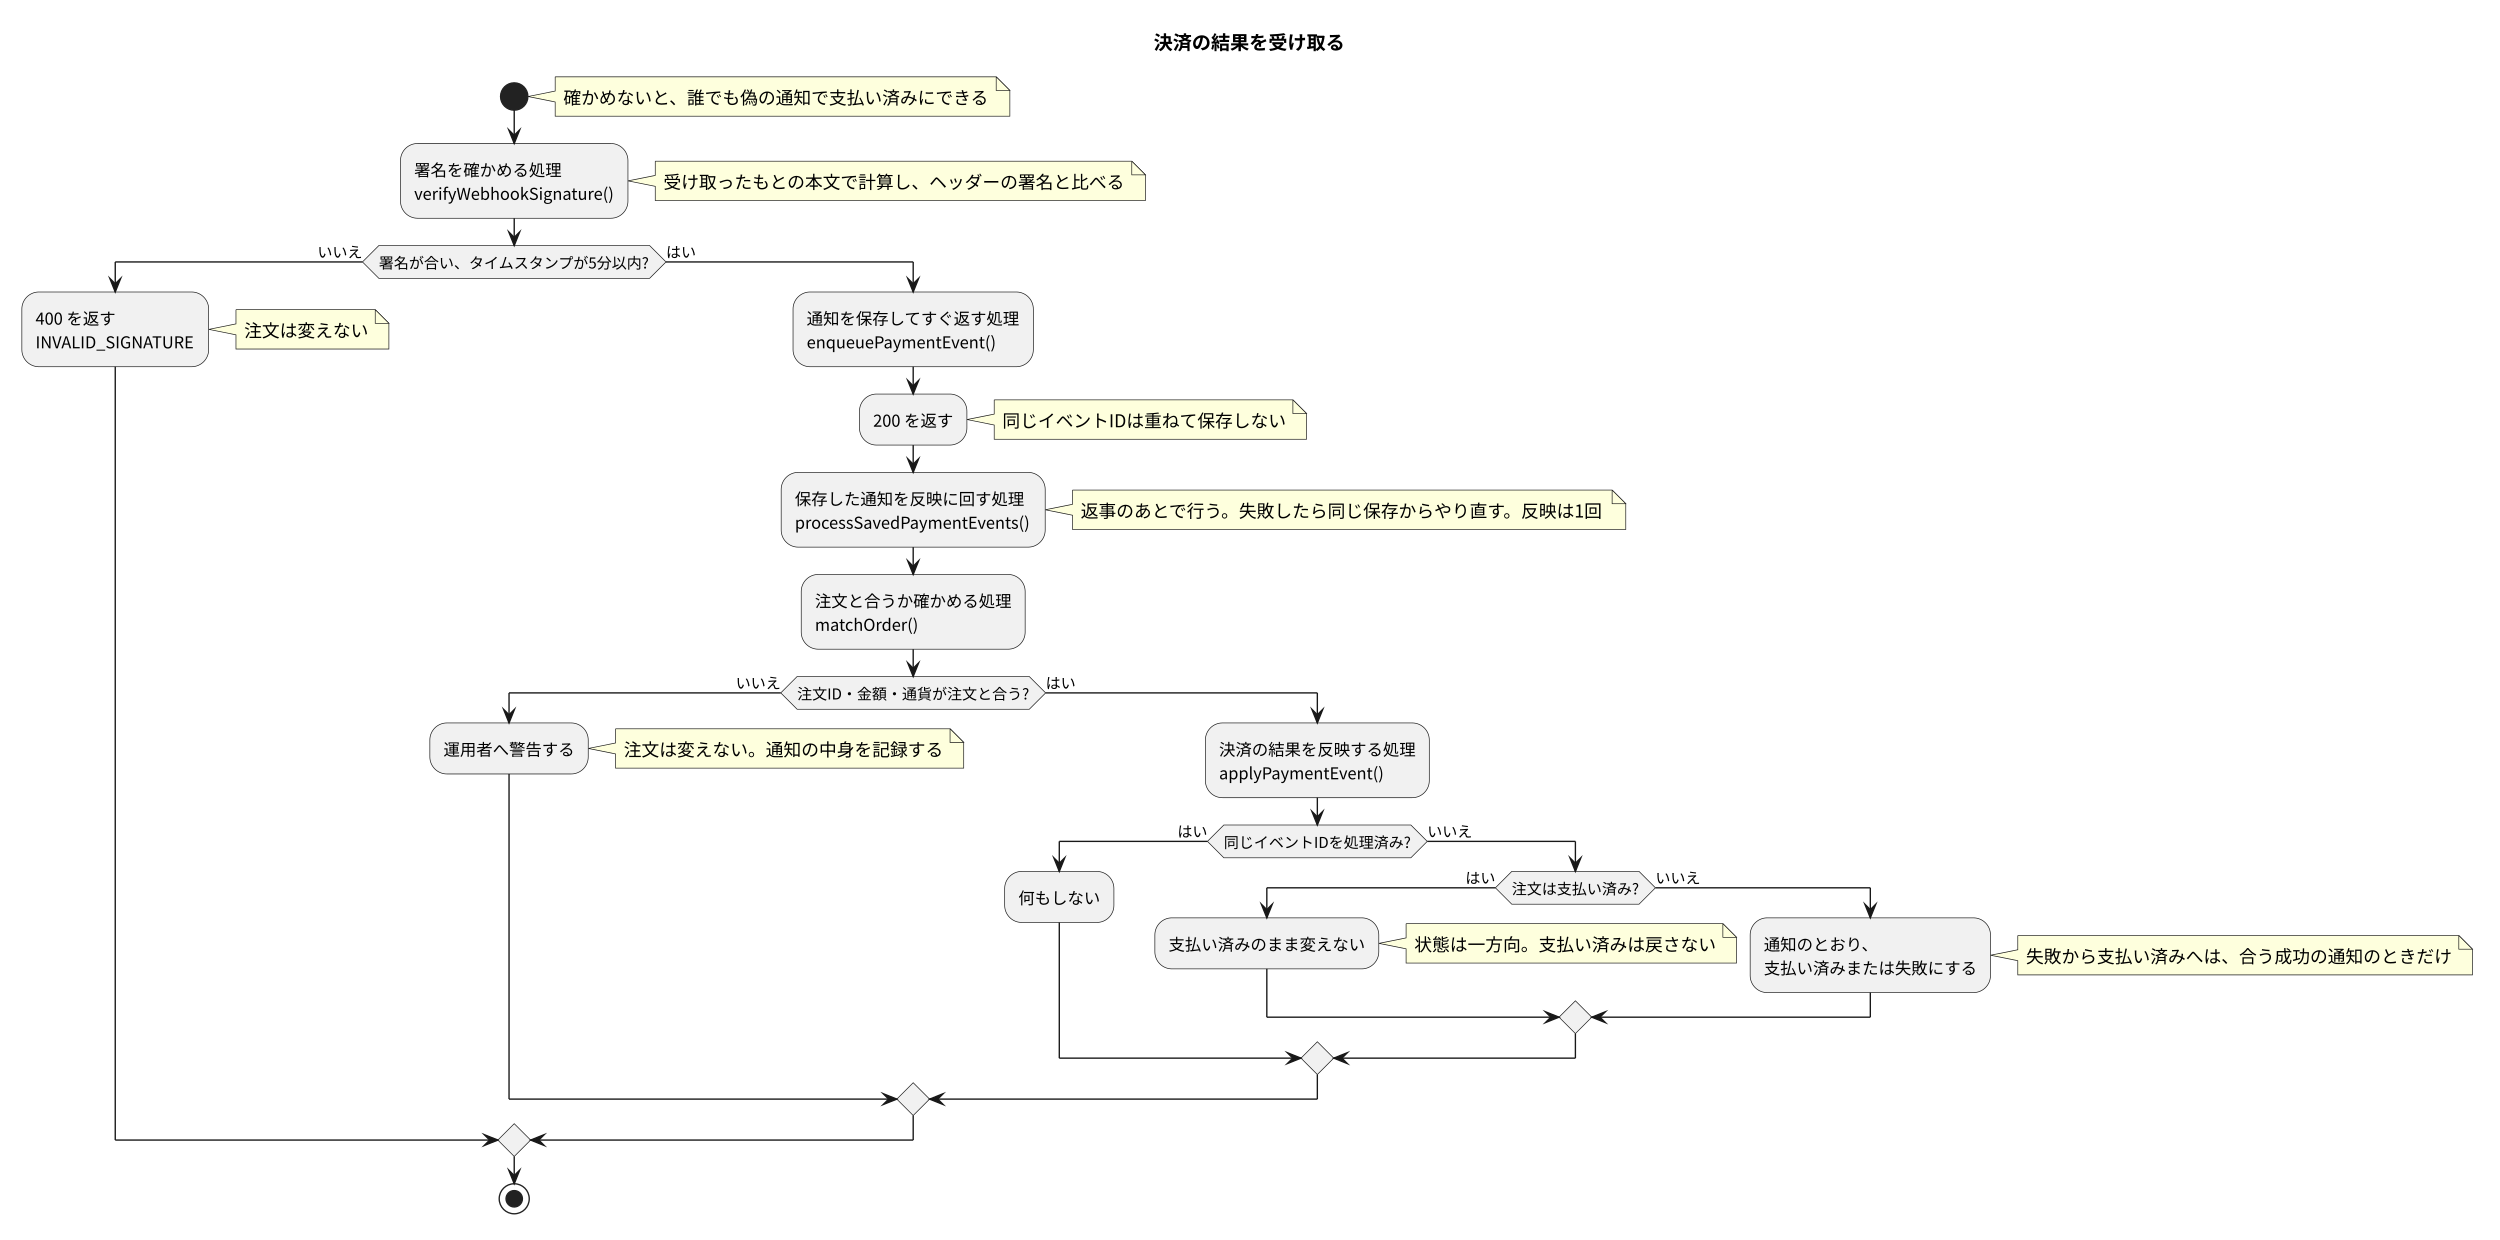
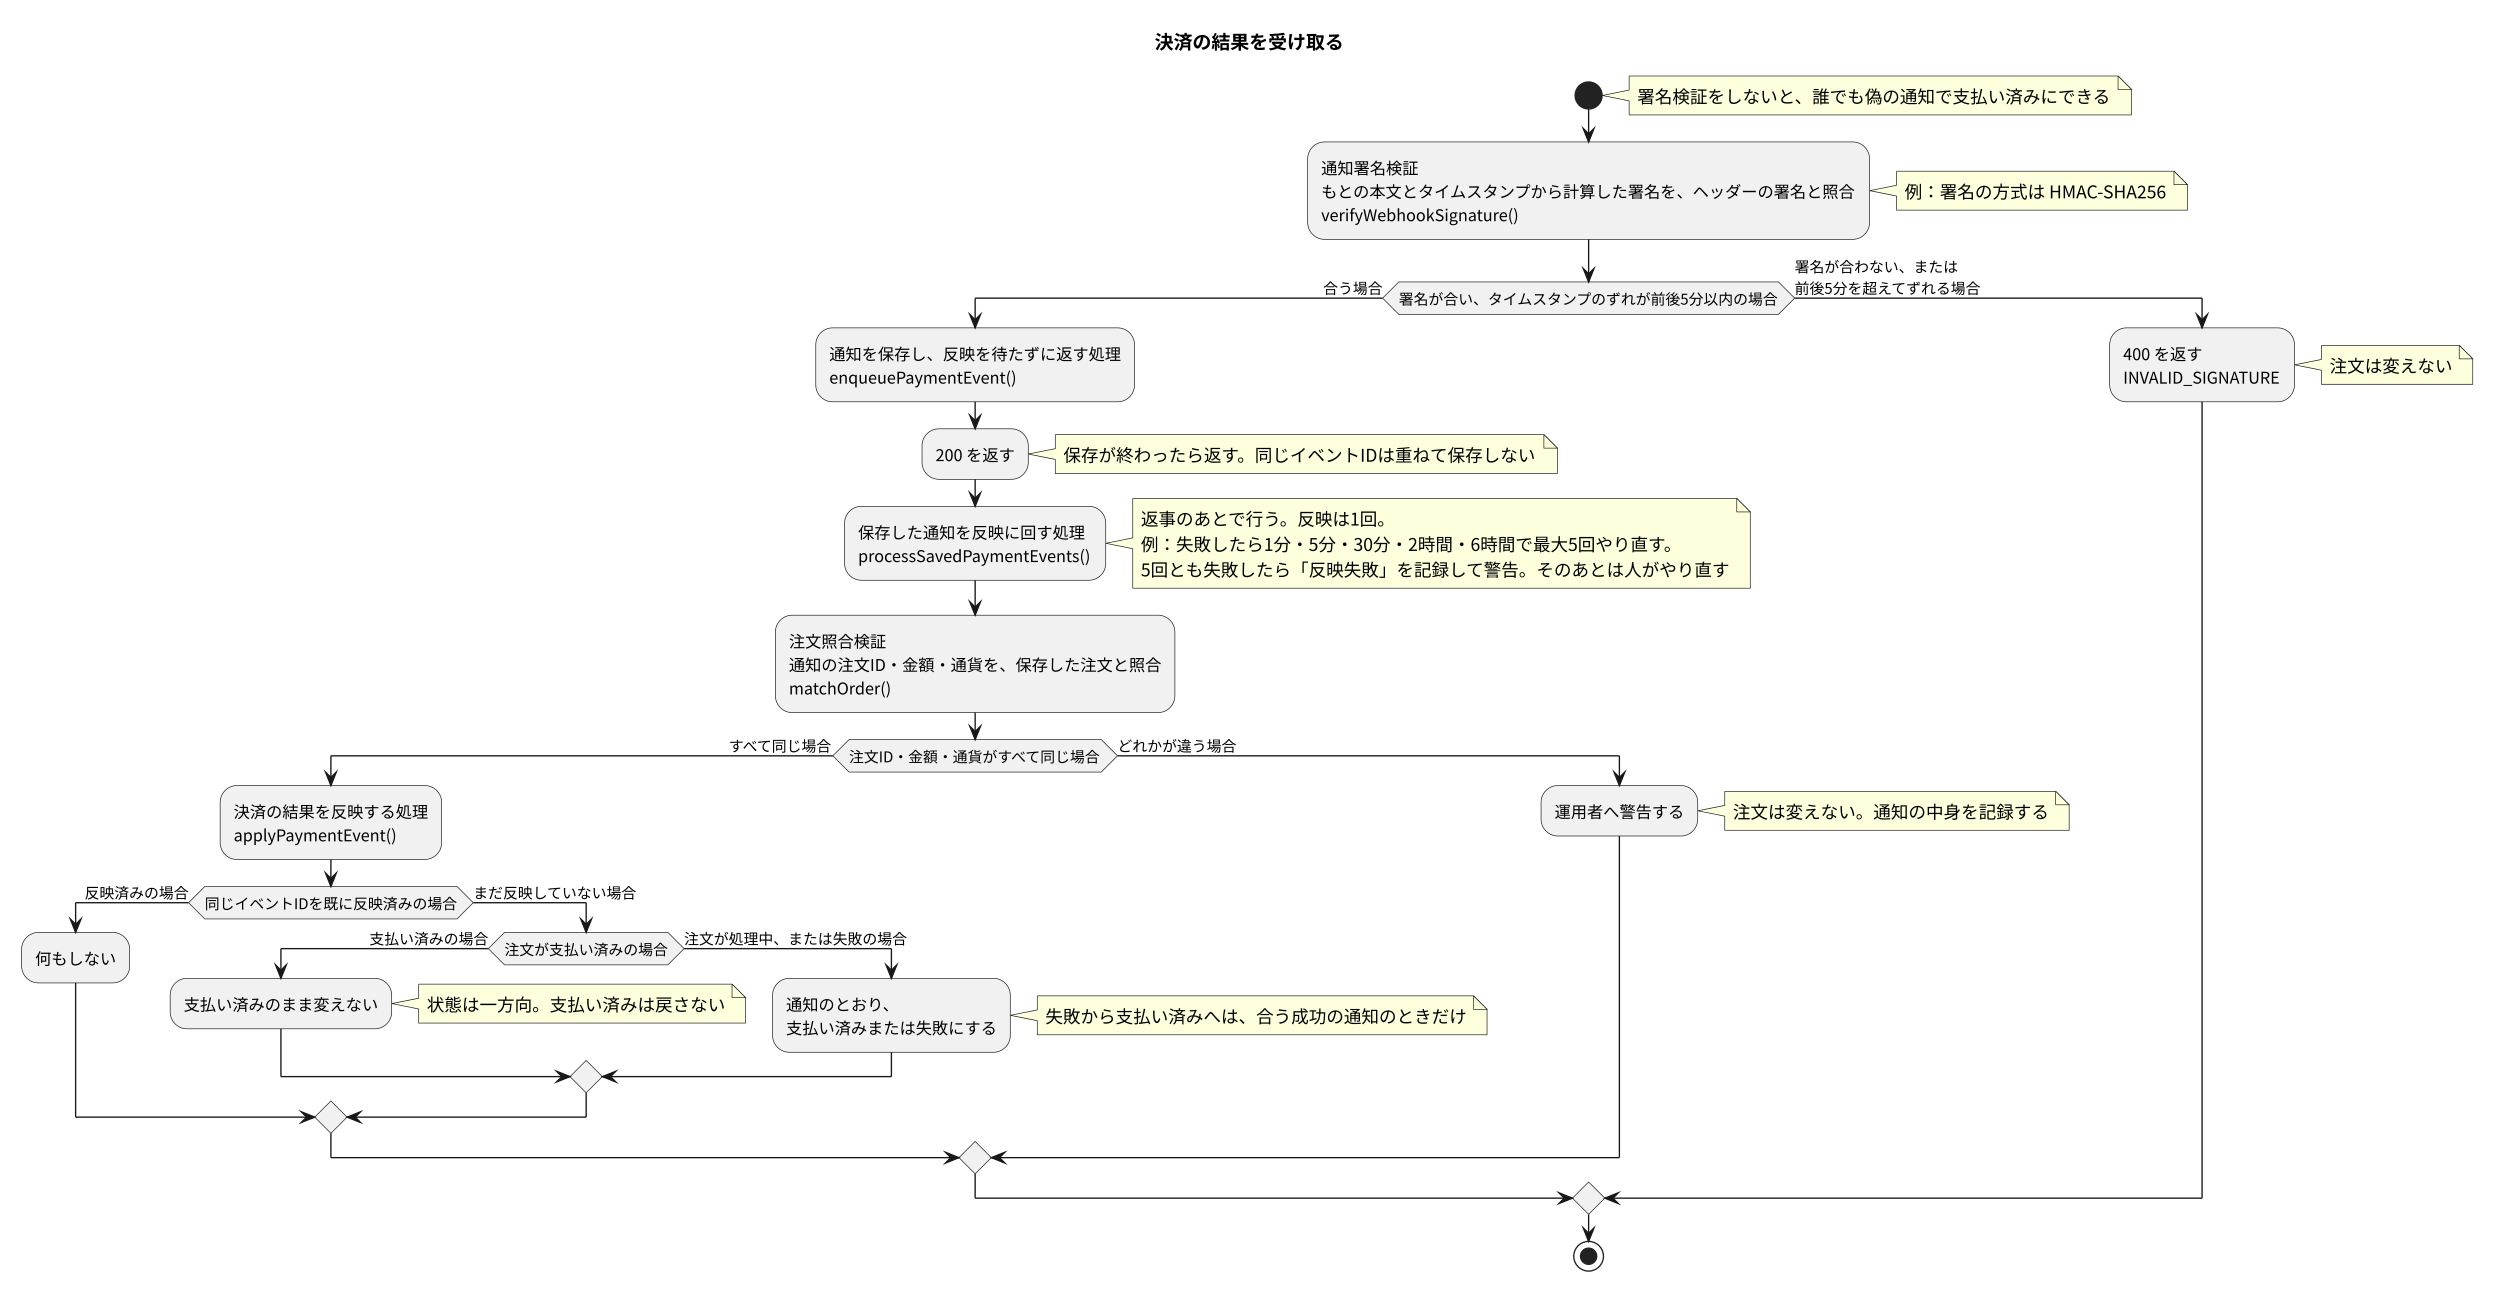
- <svg xmlns="http://www.w3.org/2000/svg" version="1.1" data-diagram-type="ACTIVITY" style="width:1831px;height:908px;background:#FFFFFF;" width="1831px" height="908px" viewBox="0 0 1831 908" zoomAndPan="magnify" preserveAspectRatio="none" contentStyleType="text/css">
+ <svg xmlns="http://www.w3.org/2000/svg" version="1.1" data-diagram-type="ACTIVITY" style="width:1851px;height:961px;background:#FFFFFF;" width="1851px" height="961px" viewBox="0 0 1851 961" zoomAndPan="magnify" preserveAspectRatio="none" contentStyleType="text/css">
  <defs />
  <g font-family="sans-serif" lengthAdjust="spacing">
    <g class="title" data-source-line="7">
-       <text x="844.913" y="36.24" fill="#000" font-size="14" textLength="139.999" font-weight="700" font-family="'Noto Sans CJK JP'">決済の結果を受け取る</text>
+       <text x="854.913" y="36.24" fill="#000" font-size="14" textLength="139.999" font-weight="700" font-family="'Noto Sans CJK JP'">決済の結果を受け取る</text>
    </g>
-     <path d="M406.616,56.272 L406.616,66.684 L386.616,70.684 L406.616,74.684 L406.616,85.096 A0,0 0 0 0 406.616,85.096 L739.617,85.096 A0,0 0 0 0 739.617,85.096 L739.617,66.272 L729.617,56.272 L406.616,56.272 A0,0 0 0 0 406.616,56.272" style="stroke:#181818;stroke-width:0.5;" fill="#FEFFDD" />
-     <path d="M729.617,56.272 L729.617,66.272 L739.617,66.272 L729.617,56.272" style="stroke:#181818;stroke-width:0.5;" fill="#FEFFDD" />
-     <text x="412.616" y="76.352" fill="#000" font-size="13" textLength="312" font-family="'Noto Sans CJK JP'">確かめないと、誰でも偽の通知で支払い済みにできる</text>
-     <ellipse cx="376.616" cy="70.684" rx="10" ry="10" fill="#222" style="stroke:#222;stroke-width:1;" />
-     <path d="M479.907,118.06 L479.907,128.472 L459.907,132.472 L479.907,136.472 L479.907,146.884 A0,0 0 0 0 479.907,146.884 L838.907,146.884 A0,0 0 0 0 838.907,146.884 L838.907,128.06 L828.907,118.06 L479.907,118.06 A0,0 0 0 0 479.907,118.06" style="stroke:#181818;stroke-width:0.5;" fill="#FEFFDD" />
-     <path d="M828.907,118.06 L828.907,128.06 L838.907,128.06 L828.907,118.06" style="stroke:#181818;stroke-width:0.5;" fill="#FEFFDD" />
-     <text x="485.907" y="138.14" fill="#000" font-size="13" textLength="338" font-family="'Noto Sans CJK JP'">受け取ったもとの本文で計算し、ヘッダーの署名と比べる</text>
-     <rect x="293.326" y="105.096" width="166.581" height="54.752" fill="#F1F1F1" style="stroke:#181818;stroke-width:0.5;" rx="12.5" ry="12.5" />
-     <text x="303.326" y="129.016" fill="#000" font-size="12" textLength="108.001" font-family="'Noto Sans CJK JP'">署名を確かめる処理</text>
-     <text x="303.326" y="146.392" fill="#000" font-size="12" textLength="146.581" font-family="'Noto Sans CJK JP'">verifyWebhookSignature()</text>
-     <polygon points="277.457,179.848,475.775,179.848,487.775,191.848,475.775,203.848,277.457,203.848,265.457,191.848,277.457,179.848" fill="#F1F1F1" style="stroke:#181818;stroke-width:0.5;stroke-linejoin:miter;stroke-miterlimit:10;" />
-     <text x="277.457" y="196.644" fill="#000" font-size="11" textLength="198.318" font-family="'Noto Sans CJK JP'">署名が合い、タイムスタンプが5分以内?</text>
-     <text x="232.458" y="188.68" fill="#000" font-size="11" textLength="33" font-family="'Noto Sans CJK JP'">いいえ</text>
-     <text x="487.775" y="188.68" fill="#000" font-size="11" textLength="22" font-family="'Noto Sans CJK JP'">はい</text>
-     <path d="M172.821,226.812 L172.821,237.224 L152.821,241.224 L172.821,245.224 L172.821,255.636 A0,0 0 0 0 172.821,255.636 L284.821,255.636 A0,0 0 0 0 284.821,255.636 L284.821,236.812 L274.821,226.812 L172.821,226.812 A0,0 0 0 0 172.821,226.812" style="stroke:#181818;stroke-width:0.5;" fill="#FEFFDD" />
-     <path d="M274.821,226.812 L274.821,236.812 L284.821,236.812 L274.821,226.812" style="stroke:#181818;stroke-width:0.5;" fill="#FEFFDD" />
-     <text x="178.821" y="246.892" fill="#000" font-size="13" textLength="91" font-family="'Noto Sans CJK JP'">注文は変えない</text>
-     <rect x="16" y="213.848" width="136.821" height="54.752" fill="#F1F1F1" style="stroke:#181818;stroke-width:0.5;" rx="12.5" ry="12.5" />
-     <text x="26" y="237.768" fill="#000" font-size="12" textLength="58.668" font-family="'Noto Sans CJK JP'">400 を返す</text>
-     <text x="26" y="255.144" fill="#000" font-size="12" textLength="116.821" font-family="'Noto Sans CJK JP'">INVALID_SIGNATURE</text>
-     <rect x="580.821" y="213.848" width="176.001" height="54.752" fill="#F1F1F1" style="stroke:#181818;stroke-width:0.5;" rx="12.5" ry="12.5" />
-     <text x="590.821" y="237.768" fill="#000" font-size="12" textLength="156.001" font-family="'Noto Sans CJK JP'">通知を保存してすぐ返す処理</text>
-     <text x="590.821" y="255.144" fill="#000" font-size="12" textLength="139.405" font-family="'Noto Sans CJK JP'">enqueuePaymentEvent()</text>
-     <path d="M728.156,292.876 L728.156,303.288 L708.156,307.288 L728.156,311.288 L728.156,321.7 A0,0 0 0 0 728.156,321.7 L956.91,321.7 A0,0 0 0 0 956.91,321.7 L956.91,302.876 L946.91,292.876 L728.156,292.876 A0,0 0 0 0 728.156,292.876" style="stroke:#181818;stroke-width:0.5;" fill="#FEFFDD" />
-     <path d="M946.91,292.876 L946.91,302.876 L956.91,302.876 L946.91,292.876" style="stroke:#181818;stroke-width:0.5;" fill="#FEFFDD" />
-     <text x="734.156" y="312.956" fill="#000" font-size="13" textLength="207.753" font-family="'Noto Sans CJK JP'">同じイベントIDは重ねて保存しない</text>
-     <rect x="629.488" y="288.6" width="78.668" height="37.376" fill="#F1F1F1" style="stroke:#181818;stroke-width:0.5;" rx="12.5" ry="12.5" />
-     <text x="639.488" y="312.521" fill="#000" font-size="12" textLength="58.668" font-family="'Noto Sans CJK JP'">200 を返す</text>
-     <path d="M785.505,358.941 L785.505,369.353 L765.505,373.353 L785.505,377.353 L785.505,387.765 A0,0 0 0 0 785.505,387.765 L1190.72,387.765 A0,0 0 0 0 1190.72,387.765 L1190.72,368.941 L1180.72,358.941 L785.505,358.941 A0,0 0 0 0 785.505,358.941" style="stroke:#181818;stroke-width:0.5;" fill="#FEFFDD" />
-     <path d="M1180.72,358.941 L1180.72,368.941 L1190.72,368.941 L1180.72,358.941" style="stroke:#181818;stroke-width:0.5;" fill="#FEFFDD" />
-     <text x="791.505" y="379.021" fill="#000" font-size="13" textLength="384.215" font-family="'Noto Sans CJK JP'">返事のあとで行う。失敗したら同じ保存からやり直す。反映は1回</text>
-     <rect x="572.139" y="345.977" width="193.365" height="54.752" fill="#F1F1F1" style="stroke:#181818;stroke-width:0.5;" rx="12.5" ry="12.5" />
-     <text x="582.139" y="369.897" fill="#000" font-size="12" textLength="168.001" font-family="'Noto Sans CJK JP'">保存した通知を反映に回す処理</text>
-     <text x="582.139" y="387.273" fill="#000" font-size="12" textLength="173.365" font-family="'Noto Sans CJK JP'">processSavedPaymentEvents()</text>
-     <rect x="586.822" y="420.729" width="164.001" height="54.752" fill="#F1F1F1" style="stroke:#181818;stroke-width:0.5;" rx="12.5" ry="12.5" />
-     <text x="596.822" y="444.649" fill="#000" font-size="12" textLength="144.001" font-family="'Noto Sans CJK JP'">注文と合うか確かめる処理</text>
-     <text x="596.822" y="462.025" fill="#000" font-size="12" textLength="76.213" font-family="'Noto Sans CJK JP'">matchOrder()</text>
-     <polygon points="583.82,495.481,753.824,495.481,765.824,507.481,753.824,519.481,583.82,519.481,571.82,507.481,583.82,495.481" fill="#F1F1F1" style="stroke:#181818;stroke-width:0.5;stroke-linejoin:miter;stroke-miterlimit:10;" />
-     <text x="583.82" y="512.277" fill="#000" font-size="11" textLength="170.004" font-family="'Noto Sans CJK JP'">注文ID・金額・通貨が注文と合う?</text>
-     <text x="538.82" y="504.313" fill="#000" font-size="11" textLength="33" font-family="'Noto Sans CJK JP'">いいえ</text>
-     <text x="765.824" y="504.313" fill="#000" font-size="11" textLength="22" font-family="'Noto Sans CJK JP'">はい</text>
-     <path d="M450.822,533.757 L450.822,544.169 L430.822,548.169 L450.822,552.169 L450.822,562.581 A0,0 0 0 0 450.822,562.581 L705.822,562.581 A0,0 0 0 0 705.822,562.581 L705.822,543.757 L695.822,533.757 L450.822,533.757 A0,0 0 0 0 450.822,533.757" style="stroke:#181818;stroke-width:0.5;" fill="#FEFFDD" />
-     <path d="M695.822,533.757 L695.822,543.757 L705.822,543.757 L695.822,533.757" style="stroke:#181818;stroke-width:0.5;" fill="#FEFFDD" />
-     <text x="456.822" y="553.837" fill="#000" font-size="13" textLength="234" font-family="'Noto Sans CJK JP'">注文は変えない。通知の中身を記録する</text>
-     <rect x="314.821" y="529.481" width="116.001" height="37.376" fill="#F1F1F1" style="stroke:#181818;stroke-width:0.5;" rx="12.5" ry="12.5" />
-     <text x="324.821" y="553.401" fill="#000" font-size="12" textLength="96.001" font-family="'Noto Sans CJK JP'">運用者へ警告する</text>
-     <rect x="882.822" y="529.481" width="164.001" height="54.752" fill="#F1F1F1" style="stroke:#181818;stroke-width:0.5;" rx="12.5" ry="12.5" />
-     <text x="892.822" y="553.401" fill="#000" font-size="12" textLength="144.001" font-family="'Noto Sans CJK JP'">決済の結果を反映する処理</text>
-     <text x="892.822" y="570.777" fill="#000" font-size="12" textLength="121.429" font-family="'Noto Sans CJK JP'">applyPaymentEvent()</text>
-     <polygon points="896.321,604.233,1033.325,604.233,1045.325,616.233,1033.325,628.233,896.321,628.233,884.321,616.233,896.321,604.233" fill="#F1F1F1" style="stroke:#181818;stroke-width:0.5;stroke-linejoin:miter;stroke-miterlimit:10;" />
-     <text x="896.321" y="621.029" fill="#000" font-size="11" textLength="137.004" font-family="'Noto Sans CJK JP'">同じイベントIDを処理済み?</text>
-     <text x="862.321" y="613.065" fill="#000" font-size="11" textLength="22" font-family="'Noto Sans CJK JP'">はい</text>
-     <text x="1045.325" y="613.065" fill="#000" font-size="11" textLength="33" font-family="'Noto Sans CJK JP'">いいえ</text>
-     <rect x="735.822" y="638.233" width="80" height="37.376" fill="#F1F1F1" style="stroke:#181818;stroke-width:0.5;" rx="12.5" ry="12.5" />
-     <text x="745.822" y="662.153" fill="#000" font-size="12" textLength="60" font-family="'Noto Sans CJK JP'">何もしない</text>
-     <polygon points="1107.217,638.233,1200.43,638.233,1212.43,650.233,1200.43,662.233,1107.217,662.233,1095.217,650.233,1107.217,638.233" fill="#F1F1F1" style="stroke:#181818;stroke-width:0.5;stroke-linejoin:miter;stroke-miterlimit:10;" />
-     <text x="1107.217" y="655.029" fill="#000" font-size="11" textLength="93.213" font-family="'Noto Sans CJK JP'">注文は支払い済み?</text>
-     <text x="1073.217" y="647.065" fill="#000" font-size="11" textLength="22" font-family="'Noto Sans CJK JP'">はい</text>
-     <text x="1212.43" y="647.065" fill="#000" font-size="11" textLength="33" font-family="'Noto Sans CJK JP'">いいえ</text>
-     <path d="M1029.823,676.509 L1029.823,686.921 L1009.823,690.921 L1029.823,694.921 L1029.823,705.333 A0,0 0 0 0 1029.823,705.333 L1271.824,705.333 A0,0 0 0 0 1271.824,705.333 L1271.824,686.509 L1261.824,676.509 L1029.823,676.509 A0,0 0 0 0 1029.823,676.509" style="stroke:#181818;stroke-width:0.5;" fill="#FEFFDD" />
-     <path d="M1261.824,676.509 L1261.824,686.509 L1271.824,686.509 L1261.824,676.509" style="stroke:#181818;stroke-width:0.5;" fill="#FEFFDD" />
-     <text x="1035.823" y="696.589" fill="#000" font-size="13" textLength="221" font-family="'Noto Sans CJK JP'">状態は一方向。支払い済みは戻さない</text>
-     <rect x="845.822" y="672.233" width="164.001" height="37.376" fill="#F1F1F1" style="stroke:#181818;stroke-width:0.5;" rx="12.5" ry="12.5" />
-     <text x="855.822" y="696.153" fill="#000" font-size="12" textLength="144.001" font-family="'Noto Sans CJK JP'">支払い済みのまま変えない</text>
-     <path d="M1477.825,685.197 L1477.825,695.609 L1457.825,699.609 L1477.825,703.609 L1477.825,714.021 A0,0 0 0 0 1477.825,714.021 L1810.825,714.021 A0,0 0 0 0 1810.825,714.021 L1810.825,695.197 L1800.825,685.197 L1477.825,685.197 A0,0 0 0 0 1477.825,685.197" style="stroke:#181818;stroke-width:0.5;" fill="#FEFFDD" />
-     <path d="M1800.825,685.197 L1800.825,695.197 L1810.825,695.197 L1800.825,685.197" style="stroke:#181818;stroke-width:0.5;" fill="#FEFFDD" />
-     <text x="1483.825" y="705.277" fill="#000" font-size="13" textLength="312" font-family="'Noto Sans CJK JP'">失敗から支払い済みへは、合う成功の通知のときだけ</text>
-     <rect x="1281.824" y="672.233" width="176.001" height="54.752" fill="#F1F1F1" style="stroke:#181818;stroke-width:0.5;" rx="12.5" ry="12.5" />
-     <text x="1291.824" y="696.153" fill="#000" font-size="12" textLength="84.001" font-family="'Noto Sans CJK JP'">通知のとおり、</text>
-     <text x="1291.824" y="713.529" fill="#000" font-size="12" textLength="156.001" font-family="'Noto Sans CJK JP'">支払い済みまたは失敗にする</text>
-     <polygon points="1153.824,732.986,1165.824,744.986,1153.824,756.986,1141.824,744.986,1153.824,732.986" fill="#F1F1F1" style="stroke:#181818;stroke-width:0.5;stroke-linejoin:miter;stroke-miterlimit:10;" />
-     <polygon points="964.823,762.986,976.823,774.986,964.823,786.986,952.823,774.986,964.823,762.986" fill="#F1F1F1" style="stroke:#181818;stroke-width:0.5;stroke-linejoin:miter;stroke-miterlimit:10;" />
-     <polygon points="668.822,792.986,680.822,804.986,668.822,816.986,656.822,804.986,668.822,792.986" fill="#F1F1F1" style="stroke:#181818;stroke-width:0.5;stroke-linejoin:miter;stroke-miterlimit:10;" />
-     <polygon points="376.616,822.986,388.616,834.986,376.616,846.986,364.616,834.986,376.616,822.986" fill="#F1F1F1" style="stroke:#181818;stroke-width:0.5;stroke-linejoin:miter;stroke-miterlimit:10;" />
-     <ellipse cx="376.616" cy="877.986" rx="11" ry="11" fill="none" style="stroke:#222;stroke-width:1;" />
-     <ellipse cx="376.616" cy="877.986" rx="6" ry="6" fill="#222" style="stroke:#222;stroke-width:1;" />
-     <line x1="376.616" y1="80.684" x2="376.616" y2="105.096" style="stroke:#181818;stroke-width:1;" />
-     <polygon points="372.616,95.096,376.616,105.096,380.616,95.096,376.616,99.096" fill="#181818" style="stroke:#181818;stroke-width:1;stroke-linejoin:miter;stroke-miterlimit:10;" />
-     <line x1="668.822" y1="268.6" x2="668.822" y2="288.6" style="stroke:#181818;stroke-width:1;" />
-     <polygon points="664.822,278.6,668.822,288.6,672.822,278.6,668.822,282.6" fill="#181818" style="stroke:#181818;stroke-width:1;stroke-linejoin:miter;stroke-miterlimit:10;" />
-     <line x1="668.822" y1="325.977" x2="668.822" y2="345.977" style="stroke:#181818;stroke-width:1;" />
-     <polygon points="664.822,335.977,668.822,345.977,672.822,335.977,668.822,339.977" fill="#181818" style="stroke:#181818;stroke-width:1;stroke-linejoin:miter;stroke-miterlimit:10;" />
-     <line x1="668.822" y1="400.729" x2="668.822" y2="420.729" style="stroke:#181818;stroke-width:1;" />
-     <polygon points="664.822,410.729,668.822,420.729,672.822,410.729,668.822,414.729" fill="#181818" style="stroke:#181818;stroke-width:1;stroke-linejoin:miter;stroke-miterlimit:10;" />
-     <line x1="1095.217" y1="650.233" x2="927.823" y2="650.233" style="stroke:#181818;stroke-width:1;" />
-     <line x1="927.823" y1="650.233" x2="927.823" y2="672.233" style="stroke:#181818;stroke-width:1;" />
-     <polygon points="923.823,662.233,927.823,672.233,931.823,662.233,927.823,666.233" fill="#181818" style="stroke:#181818;stroke-width:1;stroke-linejoin:miter;stroke-miterlimit:10;" />
-     <line x1="1212.43" y1="650.233" x2="1369.824" y2="650.233" style="stroke:#181818;stroke-width:1;" />
-     <line x1="1369.824" y1="650.233" x2="1369.824" y2="672.233" style="stroke:#181818;stroke-width:1;" />
-     <polygon points="1365.824,662.233,1369.824,672.233,1373.824,662.233,1369.824,666.233" fill="#181818" style="stroke:#181818;stroke-width:1;stroke-linejoin:miter;stroke-miterlimit:10;" />
-     <line x1="927.823" y1="709.609" x2="927.823" y2="744.986" style="stroke:#181818;stroke-width:1;" />
-     <line x1="927.823" y1="744.986" x2="1141.824" y2="744.986" style="stroke:#181818;stroke-width:1;" />
-     <polygon points="1131.824,740.986,1141.824,744.986,1131.824,748.986,1135.824,744.986" fill="#181818" style="stroke:#181818;stroke-width:1;stroke-linejoin:miter;stroke-miterlimit:10;" />
-     <line x1="1369.824" y1="726.986" x2="1369.824" y2="744.986" style="stroke:#181818;stroke-width:1;" />
-     <line x1="1369.824" y1="744.986" x2="1165.824" y2="744.986" style="stroke:#181818;stroke-width:1;" />
-     <polygon points="1175.824,740.986,1165.824,744.986,1175.824,748.986,1171.824,744.986" fill="#181818" style="stroke:#181818;stroke-width:1;stroke-linejoin:miter;stroke-miterlimit:10;" />
-     <line x1="884.321" y1="616.233" x2="775.822" y2="616.233" style="stroke:#181818;stroke-width:1;" />
-     <line x1="775.822" y1="616.233" x2="775.822" y2="638.233" style="stroke:#181818;stroke-width:1;" />
-     <polygon points="771.822,628.233,775.822,638.233,779.822,628.233,775.822,632.233" fill="#181818" style="stroke:#181818;stroke-width:1;stroke-linejoin:miter;stroke-miterlimit:10;" />
-     <line x1="1045.325" y1="616.233" x2="1153.824" y2="616.233" style="stroke:#181818;stroke-width:1;" />
-     <line x1="1153.824" y1="616.233" x2="1153.824" y2="638.233" style="stroke:#181818;stroke-width:1;" />
-     <polygon points="1149.824,628.233,1153.824,638.233,1157.824,628.233,1153.824,632.233" fill="#181818" style="stroke:#181818;stroke-width:1;stroke-linejoin:miter;stroke-miterlimit:10;" />
-     <line x1="775.822" y1="675.609" x2="775.822" y2="774.986" style="stroke:#181818;stroke-width:1;" />
-     <line x1="775.822" y1="774.986" x2="952.823" y2="774.986" style="stroke:#181818;stroke-width:1;" />
-     <polygon points="942.823,770.986,952.823,774.986,942.823,778.986,946.823,774.986" fill="#181818" style="stroke:#181818;stroke-width:1;stroke-linejoin:miter;stroke-miterlimit:10;" />
-     <line x1="1153.824" y1="756.986" x2="1153.824" y2="774.986" style="stroke:#181818;stroke-width:1;" />
-     <line x1="1153.824" y1="774.986" x2="976.823" y2="774.986" style="stroke:#181818;stroke-width:1;" />
-     <polygon points="986.823,770.986,976.823,774.986,986.823,778.986,982.823,774.986" fill="#181818" style="stroke:#181818;stroke-width:1;stroke-linejoin:miter;stroke-miterlimit:10;" />
-     <line x1="964.823" y1="584.233" x2="964.823" y2="604.233" style="stroke:#181818;stroke-width:1;" />
-     <polygon points="960.823,594.233,964.823,604.233,968.823,594.233,964.823,598.233" fill="#181818" style="stroke:#181818;stroke-width:1;stroke-linejoin:miter;stroke-miterlimit:10;" />
-     <line x1="571.82" y1="507.481" x2="372.821" y2="507.481" style="stroke:#181818;stroke-width:1;" />
-     <line x1="372.821" y1="507.481" x2="372.821" y2="529.481" style="stroke:#181818;stroke-width:1;" />
-     <polygon points="368.821,519.481,372.821,529.481,376.821,519.481,372.821,523.481" fill="#181818" style="stroke:#181818;stroke-width:1;stroke-linejoin:miter;stroke-miterlimit:10;" />
-     <line x1="765.824" y1="507.481" x2="964.823" y2="507.481" style="stroke:#181818;stroke-width:1;" />
-     <line x1="964.823" y1="507.481" x2="964.823" y2="529.481" style="stroke:#181818;stroke-width:1;" />
-     <polygon points="960.823,519.481,964.823,529.481,968.823,519.481,964.823,523.481" fill="#181818" style="stroke:#181818;stroke-width:1;stroke-linejoin:miter;stroke-miterlimit:10;" />
-     <line x1="372.821" y1="566.857" x2="372.821" y2="804.986" style="stroke:#181818;stroke-width:1;" />
-     <line x1="372.821" y1="804.986" x2="656.822" y2="804.986" style="stroke:#181818;stroke-width:1;" />
-     <polygon points="646.822,800.986,656.822,804.986,646.822,808.986,650.822,804.986" fill="#181818" style="stroke:#181818;stroke-width:1;stroke-linejoin:miter;stroke-miterlimit:10;" />
-     <line x1="964.823" y1="786.986" x2="964.823" y2="804.986" style="stroke:#181818;stroke-width:1;" />
-     <line x1="964.823" y1="804.986" x2="680.822" y2="804.986" style="stroke:#181818;stroke-width:1;" />
-     <polygon points="690.822,800.986,680.822,804.986,690.822,808.986,686.822,804.986" fill="#181818" style="stroke:#181818;stroke-width:1;stroke-linejoin:miter;stroke-miterlimit:10;" />
-     <line x1="668.822" y1="475.481" x2="668.822" y2="495.481" style="stroke:#181818;stroke-width:1;" />
-     <polygon points="664.822,485.481,668.822,495.481,672.822,485.481,668.822,489.481" fill="#181818" style="stroke:#181818;stroke-width:1;stroke-linejoin:miter;stroke-miterlimit:10;" />
-     <line x1="265.457" y1="191.848" x2="84.41" y2="191.848" style="stroke:#181818;stroke-width:1;" />
-     <line x1="84.41" y1="191.848" x2="84.41" y2="213.848" style="stroke:#181818;stroke-width:1;" />
-     <polygon points="80.41,203.848,84.41,213.848,88.41,203.848,84.41,207.848" fill="#181818" style="stroke:#181818;stroke-width:1;stroke-linejoin:miter;stroke-miterlimit:10;" />
-     <line x1="487.775" y1="191.848" x2="668.822" y2="191.848" style="stroke:#181818;stroke-width:1;" />
-     <line x1="668.822" y1="191.848" x2="668.822" y2="213.848" style="stroke:#181818;stroke-width:1;" />
-     <polygon points="664.822,203.848,668.822,213.848,672.822,203.848,668.822,207.848" fill="#181818" style="stroke:#181818;stroke-width:1;stroke-linejoin:miter;stroke-miterlimit:10;" />
-     <line x1="84.41" y1="268.6" x2="84.41" y2="834.986" style="stroke:#181818;stroke-width:1;" />
-     <line x1="84.41" y1="834.986" x2="364.616" y2="834.986" style="stroke:#181818;stroke-width:1;" />
-     <polygon points="354.616,830.986,364.616,834.986,354.616,838.986,358.616,834.986" fill="#181818" style="stroke:#181818;stroke-width:1;stroke-linejoin:miter;stroke-miterlimit:10;" />
-     <line x1="668.822" y1="816.986" x2="668.822" y2="834.986" style="stroke:#181818;stroke-width:1;" />
-     <line x1="668.822" y1="834.986" x2="388.616" y2="834.986" style="stroke:#181818;stroke-width:1;" />
-     <polygon points="398.616,830.986,388.616,834.986,398.616,838.986,394.616,834.986" fill="#181818" style="stroke:#181818;stroke-width:1;stroke-linejoin:miter;stroke-miterlimit:10;" />
-     <line x1="376.616" y1="159.848" x2="376.616" y2="179.848" style="stroke:#181818;stroke-width:1;" />
-     <polygon points="372.616,169.848,376.616,179.848,380.616,169.848,376.616,173.848" fill="#181818" style="stroke:#181818;stroke-width:1;stroke-linejoin:miter;stroke-miterlimit:10;" />
-     <line x1="376.616" y1="846.986" x2="376.616" y2="866.986" style="stroke:#181818;stroke-width:1;" />
-     <polygon points="372.616,856.986,376.616,866.986,380.616,856.986,376.616,860.986" fill="#181818" style="stroke:#181818;stroke-width:1;stroke-linejoin:miter;stroke-miterlimit:10;" />
+     <path d="M1206.209,56.272 L1206.209,66.684 L1186.209,70.684 L1206.209,74.684 L1206.209,85.096 A0,0 0 0 0 1206.209,85.096 L1578.209,85.096 A0,0 0 0 0 1578.209,85.096 L1578.209,66.272 L1568.209,56.272 L1206.209,56.272 A0,0 0 0 0 1206.209,56.272" style="stroke:#181818;stroke-width:0.5;" fill="#FEFFDD" />
+     <path d="M1568.209,56.272 L1568.209,66.272 L1578.209,66.272 L1568.209,56.272" style="stroke:#181818;stroke-width:0.5;" fill="#FEFFDD" />
+     <text x="1212.209" y="76.352" fill="#000" font-size="13" textLength="351" font-family="'Noto Sans CJK JP'">署名検証をしないと、誰でも偽の通知で支払い済みにできる</text>
+     <ellipse cx="1176.209" cy="70.684" rx="10" ry="10" fill="#222" style="stroke:#222;stroke-width:1;" />
+     <path d="M1404.21,126.748 L1404.21,137.16 L1384.21,141.16 L1404.21,145.16 L1404.21,155.572 A0,0 0 0 0 1404.21,155.572 L1619.612,155.572 A0,0 0 0 0 1619.612,155.572 L1619.612,136.748 L1609.612,126.748 L1404.21,126.748 A0,0 0 0 0 1404.21,126.748" style="stroke:#181818;stroke-width:0.5;" fill="#FEFFDD" />
+     <path d="M1609.612,126.748 L1609.612,136.748 L1619.612,136.748 L1609.612,126.748" style="stroke:#181818;stroke-width:0.5;" fill="#FEFFDD" />
+     <text x="1410.21" y="146.828" fill="#000" font-size="13" textLength="194.402" font-family="'Noto Sans CJK JP'">例：署名の方式は HMAC-SHA256</text>
+     <rect x="968.207" y="105.096" width="416.003" height="72.128" fill="#F1F1F1" style="stroke:#181818;stroke-width:0.5;" rx="12.5" ry="12.5" />
+     <text x="978.207" y="129.016" fill="#000" font-size="12" textLength="72.001" font-family="'Noto Sans CJK JP'">通知署名検証</text>
+     <text x="978.207" y="146.392" fill="#000" font-size="12" textLength="396.003" font-family="'Noto Sans CJK JP'">もとの本文とタイムスタンプから計算した署名を、ヘッダーの署名と照合</text>
+     <text x="978.207" y="163.768" fill="#000" font-size="12" textLength="146.581" font-family="'Noto Sans CJK JP'">verifyWebhookSignature()</text>
+     <polygon points="1035.657,208.748,1316.76,208.748,1328.76,220.748,1316.76,232.748,1035.657,232.748,1023.657,220.748,1035.657,208.748" fill="#F1F1F1" style="stroke:#181818;stroke-width:0.5;stroke-linejoin:miter;stroke-miterlimit:10;" />
+     <text x="1035.657" y="225.544" fill="#000" font-size="11" textLength="281.103" font-family="'Noto Sans CJK JP'">署名が合い、タイムスタンプのずれが前後5分以内の場合</text>
+     <text x="979.657" y="217.58" fill="#000" font-size="11" textLength="44" font-family="'Noto Sans CJK JP'">合う場合</text>
+     <text x="1328.76" y="201.652" fill="#000" font-size="11" textLength="120.999" font-family="'Noto Sans CJK JP'">署名が合わない、または</text>
+     <text x="1328.76" y="217.58" fill="#000" font-size="11" textLength="138.104" font-family="'Noto Sans CJK JP'">前後5分を超えてずれる場合</text>
+     <rect x="604.001" y="242.748" width="236.002" height="54.752" fill="#F1F1F1" style="stroke:#181818;stroke-width:0.5;" rx="12.5" ry="12.5" />
+     <text x="614.001" y="266.668" fill="#000" font-size="12" textLength="216.002" font-family="'Noto Sans CJK JP'">通知を保存し、反映を待たずに返す処理</text>
+     <text x="614.001" y="284.044" fill="#000" font-size="12" textLength="139.405" font-family="'Noto Sans CJK JP'">enqueuePaymentEvent()</text>
+     <path d="M781.337,321.776 L781.337,332.188 L761.337,336.188 L781.337,340.188 L781.337,350.6 A0,0 0 0 0 781.337,350.6 L1153.09,350.6 A0,0 0 0 0 1153.09,350.6 L1153.09,331.776 L1143.09,321.776 L781.337,321.776 A0,0 0 0 0 781.337,321.776" style="stroke:#181818;stroke-width:0.5;" fill="#FEFFDD" />
+     <path d="M1143.09,321.776 L1143.09,331.776 L1153.09,331.776 L1143.09,321.776" style="stroke:#181818;stroke-width:0.5;" fill="#FEFFDD" />
+     <text x="787.337" y="341.856" fill="#000" font-size="13" textLength="350.753" font-family="'Noto Sans CJK JP'">保存が終わったら返す。同じイベントIDは重ねて保存しない</text>
+     <rect x="682.668" y="317.5" width="78.668" height="37.376" fill="#F1F1F1" style="stroke:#181818;stroke-width:0.5;" rx="12.5" ry="12.5" />
+     <text x="692.668" y="341.42" fill="#000" font-size="12" textLength="58.668" font-family="'Noto Sans CJK JP'">200 を返す</text>
+     <path d="M838.685,369.016 L838.685,398.253 L818.685,402.253 L838.685,406.253 L838.685,435.489 A0,0 0 0 0 838.685,435.489 L1295.9,435.489 A0,0 0 0 0 1295.9,435.489 L1295.9,379.016 L1285.9,369.016 L838.685,369.016 A0,0 0 0 0 838.685,369.016" style="stroke:#181818;stroke-width:0.5;" fill="#FEFFDD" />
+     <path d="M1285.9,369.016 L1285.9,379.016 L1295.9,379.016 L1285.9,369.016" style="stroke:#181818;stroke-width:0.5;" fill="#FEFFDD" />
+     <text x="844.685" y="389.097" fill="#000" font-size="13" textLength="189.215" font-family="'Noto Sans CJK JP'">返事のあとで行う。反映は1回。</text>
+     <text x="844.685" y="407.921" fill="#000" font-size="13" textLength="401.505" font-family="'Noto Sans CJK JP'">例：失敗したら1分・5分・30分・2時間・6時間で最大5回やり直す。</text>
+     <text x="844.685" y="426.745" fill="#000" font-size="13" textLength="436.215" font-family="'Noto Sans CJK JP'">5回とも失敗したら「反映失敗」を記録して警告。そのあとは人がやり直す</text>
+     <rect x="625.32" y="374.876" width="193.365" height="54.752" fill="#F1F1F1" style="stroke:#181818;stroke-width:0.5;" rx="12.5" ry="12.5" />
+     <text x="635.32" y="398.796" fill="#000" font-size="12" textLength="168.001" font-family="'Noto Sans CJK JP'">保存した通知を反映に回す処理</text>
+     <text x="635.32" y="416.173" fill="#000" font-size="12" textLength="173.365" font-family="'Noto Sans CJK JP'">processSavedPaymentEvents()</text>
+     <rect x="574.115" y="455.489" width="295.774" height="72.128" fill="#F1F1F1" style="stroke:#181818;stroke-width:0.5;" rx="12.5" ry="12.5" />
+     <text x="584.115" y="479.409" fill="#000" font-size="12" textLength="72.001" font-family="'Noto Sans CJK JP'">注文照合検証</text>
+     <text x="584.115" y="496.785" fill="#000" font-size="12" textLength="275.774" font-family="'Noto Sans CJK JP'">通知の注文ID・金額・通貨を、保存した注文と照合</text>
+     <text x="584.115" y="514.161" fill="#000" font-size="12" textLength="76.213" font-family="'Noto Sans CJK JP'">matchOrder()</text>
+     <polygon points="628.607,547.617,815.397,547.617,827.397,559.617,815.397,571.617,628.607,571.617,616.607,559.617,628.607,547.617" fill="#F1F1F1" style="stroke:#181818;stroke-width:0.5;stroke-linejoin:miter;stroke-miterlimit:10;" />
+     <text x="628.607" y="564.413" fill="#000" font-size="11" textLength="186.79" font-family="'Noto Sans CJK JP'">注文ID・金額・通貨がすべて同じ場合</text>
+     <text x="539.608" y="556.449" fill="#000" font-size="11" textLength="76.999" font-family="'Noto Sans CJK JP'">すべて同じ場合</text>
+     <text x="827.397" y="556.449" fill="#000" font-size="11" textLength="87.999" font-family="'Noto Sans CJK JP'">どれかが違う場合</text>
+     <rect x="163" y="581.617" width="164.001" height="54.752" fill="#F1F1F1" style="stroke:#181818;stroke-width:0.5;" rx="12.5" ry="12.5" />
+     <text x="173" y="605.537" fill="#000" font-size="12" textLength="144.001" font-family="'Noto Sans CJK JP'">決済の結果を反映する処理</text>
+     <text x="173" y="622.913" fill="#000" font-size="12" textLength="121.429" font-family="'Noto Sans CJK JP'">applyPaymentEvent()</text>
+     <polygon points="151.606,656.369,338.396,656.369,350.396,668.369,338.396,680.369,151.606,680.369,139.606,668.369,151.606,656.369" fill="#F1F1F1" style="stroke:#181818;stroke-width:0.5;stroke-linejoin:miter;stroke-miterlimit:10;" />
+     <text x="151.606" y="673.165" fill="#000" font-size="11" textLength="186.79" font-family="'Noto Sans CJK JP'">同じイベントIDを既に反映済みの場合</text>
+     <text x="62.607" y="665.201" fill="#000" font-size="11" textLength="76.999" font-family="'Noto Sans CJK JP'">反映済みの場合</text>
+     <text x="350.396" y="665.201" fill="#000" font-size="11" textLength="120.999" font-family="'Noto Sans CJK JP'">まだ反映していない場合</text>
+     <rect x="16" y="690.369" width="80" height="37.376" fill="#F1F1F1" style="stroke:#181818;stroke-width:0.5;" rx="12.5" ry="12.5" />
+     <text x="26" y="714.289" fill="#000" font-size="12" textLength="60" font-family="'Noto Sans CJK JP'">何もしない</text>
+     <polygon points="373.502,690.369,494.501,690.369,506.501,702.369,494.501,714.369,373.502,714.369,361.502,702.369,373.502,690.369" fill="#F1F1F1" style="stroke:#181818;stroke-width:0.5;stroke-linejoin:miter;stroke-miterlimit:10;" />
+     <text x="373.502" y="707.165" fill="#000" font-size="11" textLength="120.999" font-family="'Noto Sans CJK JP'">注文が支払い済みの場合</text>
+     <text x="273.503" y="699.201" fill="#000" font-size="11" textLength="87.999" font-family="'Noto Sans CJK JP'">支払い済みの場合</text>
+     <text x="506.501" y="699.201" fill="#000" font-size="11" textLength="164.999" font-family="'Noto Sans CJK JP'">注文が処理中、または失敗の場合</text>
+     <path d="M310.002,728.645 L310.002,739.057 L290.002,743.057 L310.002,747.057 L310.002,757.469 A0,0 0 0 0 310.002,757.469 L552.002,757.469 A0,0 0 0 0 552.002,757.469 L552.002,738.645 L542.002,728.645 L310.002,728.645 A0,0 0 0 0 310.002,728.645" style="stroke:#181818;stroke-width:0.5;" fill="#FEFFDD" />
+     <path d="M542.002,728.645 L542.002,738.645 L552.002,738.645 L542.002,728.645" style="stroke:#181818;stroke-width:0.5;" fill="#FEFFDD" />
+     <text x="316.002" y="748.725" fill="#000" font-size="13" textLength="221" font-family="'Noto Sans CJK JP'">状態は一方向。支払い済みは戻さない</text>
+     <rect x="126" y="724.369" width="164.001" height="37.376" fill="#F1F1F1" style="stroke:#181818;stroke-width:0.5;" rx="12.5" ry="12.5" />
+     <text x="136" y="748.289" fill="#000" font-size="12" textLength="144.001" font-family="'Noto Sans CJK JP'">支払い済みのまま変えない</text>
+     <path d="M768.003,737.333 L768.003,747.745 L748.003,751.745 L768.003,755.745 L768.003,766.157 A0,0 0 0 0 768.003,766.157 L1101.003,766.157 A0,0 0 0 0 1101.003,766.157 L1101.003,747.333 L1091.003,737.333 L768.003,737.333 A0,0 0 0 0 768.003,737.333" style="stroke:#181818;stroke-width:0.5;" fill="#FEFFDD" />
+     <path d="M1091.003,737.333 L1091.003,747.333 L1101.003,747.333 L1091.003,737.333" style="stroke:#181818;stroke-width:0.5;" fill="#FEFFDD" />
+     <text x="774.003" y="757.413" fill="#000" font-size="13" textLength="312" font-family="'Noto Sans CJK JP'">失敗から支払い済みへは、合う成功の通知のときだけ</text>
+     <rect x="572.002" y="724.369" width="176.001" height="54.752" fill="#F1F1F1" style="stroke:#181818;stroke-width:0.5;" rx="12.5" ry="12.5" />
+     <text x="582.002" y="748.289" fill="#000" font-size="12" textLength="84.001" font-family="'Noto Sans CJK JP'">通知のとおり、</text>
+     <text x="582.002" y="765.665" fill="#000" font-size="12" textLength="156.001" font-family="'Noto Sans CJK JP'">支払い済みまたは失敗にする</text>
+     <polygon points="434.002,785.121,446.002,797.121,434.002,809.121,422.002,797.121,434.002,785.121" fill="#F1F1F1" style="stroke:#181818;stroke-width:0.5;stroke-linejoin:miter;stroke-miterlimit:10;" />
+     <polygon points="245.001,815.121,257.001,827.121,245.001,839.121,233.001,827.121,245.001,815.121" fill="#F1F1F1" style="stroke:#181818;stroke-width:0.5;stroke-linejoin:miter;stroke-miterlimit:10;" />
+     <path d="M1277.004,585.893 L1277.004,596.305 L1257.004,600.305 L1277.004,604.305 L1277.004,614.717 A0,0 0 0 0 1277.004,614.717 L1532.004,614.717 A0,0 0 0 0 1532.004,614.717 L1532.004,595.893 L1522.004,585.893 L1277.004,585.893 A0,0 0 0 0 1277.004,585.893" style="stroke:#181818;stroke-width:0.5;" fill="#FEFFDD" />
+     <path d="M1522.004,585.893 L1522.004,595.893 L1532.004,595.893 L1522.004,585.893" style="stroke:#181818;stroke-width:0.5;" fill="#FEFFDD" />
+     <text x="1283.004" y="605.973" fill="#000" font-size="13" textLength="234" font-family="'Noto Sans CJK JP'">注文は変えない。通知の中身を記録する</text>
+     <rect x="1141.003" y="581.617" width="116.001" height="37.376" fill="#F1F1F1" style="stroke:#181818;stroke-width:0.5;" rx="12.5" ry="12.5" />
+     <text x="1151.003" y="605.537" fill="#000" font-size="12" textLength="96.001" font-family="'Noto Sans CJK JP'">運用者へ警告する</text>
+     <polygon points="722.002,845.121,734.002,857.121,722.002,869.121,710.002,857.121,722.002,845.121" fill="#F1F1F1" style="stroke:#181818;stroke-width:0.5;stroke-linejoin:miter;stroke-miterlimit:10;" />
+     <path d="M1718.825,255.712 L1718.825,266.124 L1698.825,270.124 L1718.825,274.124 L1718.825,284.536 A0,0 0 0 0 1718.825,284.536 L1830.825,284.536 A0,0 0 0 0 1830.825,284.536 L1830.825,265.712 L1820.825,255.712 L1718.825,255.712 A0,0 0 0 0 1718.825,255.712" style="stroke:#181818;stroke-width:0.5;" fill="#FEFFDD" />
+     <path d="M1820.825,255.712 L1820.825,265.712 L1830.825,265.712 L1820.825,255.712" style="stroke:#181818;stroke-width:0.5;" fill="#FEFFDD" />
+     <text x="1724.825" y="275.792" fill="#000" font-size="13" textLength="91" font-family="'Noto Sans CJK JP'">注文は変えない</text>
+     <rect x="1562.004" y="242.748" width="136.821" height="54.752" fill="#F1F1F1" style="stroke:#181818;stroke-width:0.5;" rx="12.5" ry="12.5" />
+     <text x="1572.004" y="266.668" fill="#000" font-size="12" textLength="58.668" font-family="'Noto Sans CJK JP'">400 を返す</text>
+     <text x="1572.004" y="284.044" fill="#000" font-size="12" textLength="116.821" font-family="'Noto Sans CJK JP'">INVALID_SIGNATURE</text>
+     <polygon points="1176.209,875.121,1188.209,887.121,1176.209,899.121,1164.209,887.121,1176.209,875.121" fill="#F1F1F1" style="stroke:#181818;stroke-width:0.5;stroke-linejoin:miter;stroke-miterlimit:10;" />
+     <ellipse cx="1176.209" cy="930.121" rx="11" ry="11" fill="none" style="stroke:#222;stroke-width:1;" />
+     <ellipse cx="1176.209" cy="930.121" rx="6" ry="6" fill="#222" style="stroke:#222;stroke-width:1;" />
+     <line x1="1176.209" y1="80.684" x2="1176.209" y2="105.096" style="stroke:#181818;stroke-width:1;" />
+     <polygon points="1172.209,95.096,1176.209,105.096,1180.209,95.096,1176.209,99.096" fill="#181818" style="stroke:#181818;stroke-width:1;stroke-linejoin:miter;stroke-miterlimit:10;" />
+     <line x1="722.002" y1="297.5" x2="722.002" y2="317.5" style="stroke:#181818;stroke-width:1;" />
+     <polygon points="718.002,307.5,722.002,317.5,726.002,307.5,722.002,311.5" fill="#181818" style="stroke:#181818;stroke-width:1;stroke-linejoin:miter;stroke-miterlimit:10;" />
+     <line x1="722.002" y1="354.876" x2="722.002" y2="374.876" style="stroke:#181818;stroke-width:1;" />
+     <polygon points="718.002,364.876,722.002,374.876,726.002,364.876,722.002,368.876" fill="#181818" style="stroke:#181818;stroke-width:1;stroke-linejoin:miter;stroke-miterlimit:10;" />
+     <line x1="722.002" y1="429.629" x2="722.002" y2="455.489" style="stroke:#181818;stroke-width:1;" />
+     <polygon points="718.002,445.489,722.002,455.489,726.002,445.489,722.002,449.489" fill="#181818" style="stroke:#181818;stroke-width:1;stroke-linejoin:miter;stroke-miterlimit:10;" />
+     <line x1="361.502" y1="702.369" x2="208.001" y2="702.369" style="stroke:#181818;stroke-width:1;" />
+     <line x1="208.001" y1="702.369" x2="208.001" y2="724.369" style="stroke:#181818;stroke-width:1;" />
+     <polygon points="204.001,714.369,208.001,724.369,212.001,714.369,208.001,718.369" fill="#181818" style="stroke:#181818;stroke-width:1;stroke-linejoin:miter;stroke-miterlimit:10;" />
+     <line x1="506.501" y1="702.369" x2="660.002" y2="702.369" style="stroke:#181818;stroke-width:1;" />
+     <line x1="660.002" y1="702.369" x2="660.002" y2="724.369" style="stroke:#181818;stroke-width:1;" />
+     <polygon points="656.002,714.369,660.002,724.369,664.002,714.369,660.002,718.369" fill="#181818" style="stroke:#181818;stroke-width:1;stroke-linejoin:miter;stroke-miterlimit:10;" />
+     <line x1="208.001" y1="761.745" x2="208.001" y2="797.121" style="stroke:#181818;stroke-width:1;" />
+     <line x1="208.001" y1="797.121" x2="422.002" y2="797.121" style="stroke:#181818;stroke-width:1;" />
+     <polygon points="412.002,793.121,422.002,797.121,412.002,801.121,416.002,797.121" fill="#181818" style="stroke:#181818;stroke-width:1;stroke-linejoin:miter;stroke-miterlimit:10;" />
+     <line x1="660.002" y1="779.121" x2="660.002" y2="797.121" style="stroke:#181818;stroke-width:1;" />
+     <line x1="660.002" y1="797.121" x2="446.002" y2="797.121" style="stroke:#181818;stroke-width:1;" />
+     <polygon points="456.002,793.121,446.002,797.121,456.002,801.121,452.002,797.121" fill="#181818" style="stroke:#181818;stroke-width:1;stroke-linejoin:miter;stroke-miterlimit:10;" />
+     <line x1="139.606" y1="668.369" x2="56" y2="668.369" style="stroke:#181818;stroke-width:1;" />
+     <line x1="56" y1="668.369" x2="56" y2="690.369" style="stroke:#181818;stroke-width:1;" />
+     <polygon points="52,680.369,56,690.369,60,680.369,56,684.369" fill="#181818" style="stroke:#181818;stroke-width:1;stroke-linejoin:miter;stroke-miterlimit:10;" />
+     <line x1="350.396" y1="668.369" x2="434.002" y2="668.369" style="stroke:#181818;stroke-width:1;" />
+     <line x1="434.002" y1="668.369" x2="434.002" y2="690.369" style="stroke:#181818;stroke-width:1;" />
+     <polygon points="430.002,680.369,434.002,690.369,438.002,680.369,434.002,684.369" fill="#181818" style="stroke:#181818;stroke-width:1;stroke-linejoin:miter;stroke-miterlimit:10;" />
+     <line x1="56" y1="727.745" x2="56" y2="827.121" style="stroke:#181818;stroke-width:1;" />
+     <line x1="56" y1="827.121" x2="233.001" y2="827.121" style="stroke:#181818;stroke-width:1;" />
+     <polygon points="223.001,823.121,233.001,827.121,223.001,831.121,227.001,827.121" fill="#181818" style="stroke:#181818;stroke-width:1;stroke-linejoin:miter;stroke-miterlimit:10;" />
+     <line x1="434.002" y1="809.121" x2="434.002" y2="827.121" style="stroke:#181818;stroke-width:1;" />
+     <line x1="434.002" y1="827.121" x2="257.001" y2="827.121" style="stroke:#181818;stroke-width:1;" />
+     <polygon points="267.001,823.121,257.001,827.121,267.001,831.121,263.001,827.121" fill="#181818" style="stroke:#181818;stroke-width:1;stroke-linejoin:miter;stroke-miterlimit:10;" />
+     <line x1="245.001" y1="636.369" x2="245.001" y2="656.369" style="stroke:#181818;stroke-width:1;" />
+     <polygon points="241.001,646.369,245.001,656.369,249.001,646.369,245.001,650.369" fill="#181818" style="stroke:#181818;stroke-width:1;stroke-linejoin:miter;stroke-miterlimit:10;" />
+     <line x1="616.607" y1="559.617" x2="245.001" y2="559.617" style="stroke:#181818;stroke-width:1;" />
+     <line x1="245.001" y1="559.617" x2="245.001" y2="581.617" style="stroke:#181818;stroke-width:1;" />
+     <polygon points="241.001,571.617,245.001,581.617,249.001,571.617,245.001,575.617" fill="#181818" style="stroke:#181818;stroke-width:1;stroke-linejoin:miter;stroke-miterlimit:10;" />
+     <line x1="827.397" y1="559.617" x2="1199.004" y2="559.617" style="stroke:#181818;stroke-width:1;" />
+     <line x1="1199.004" y1="559.617" x2="1199.004" y2="581.617" style="stroke:#181818;stroke-width:1;" />
+     <polygon points="1195.004,571.617,1199.004,581.617,1203.004,571.617,1199.004,575.617" fill="#181818" style="stroke:#181818;stroke-width:1;stroke-linejoin:miter;stroke-miterlimit:10;" />
+     <line x1="245.001" y1="839.121" x2="245.001" y2="857.121" style="stroke:#181818;stroke-width:1;" />
+     <line x1="245.001" y1="857.121" x2="710.002" y2="857.121" style="stroke:#181818;stroke-width:1;" />
+     <polygon points="700.002,853.121,710.002,857.121,700.002,861.121,704.002,857.121" fill="#181818" style="stroke:#181818;stroke-width:1;stroke-linejoin:miter;stroke-miterlimit:10;" />
+     <line x1="1199.004" y1="618.993" x2="1199.004" y2="857.121" style="stroke:#181818;stroke-width:1;" />
+     <line x1="1199.004" y1="857.121" x2="734.002" y2="857.121" style="stroke:#181818;stroke-width:1;" />
+     <polygon points="744.002,853.121,734.002,857.121,744.002,861.121,740.002,857.121" fill="#181818" style="stroke:#181818;stroke-width:1;stroke-linejoin:miter;stroke-miterlimit:10;" />
+     <line x1="722.002" y1="527.617" x2="722.002" y2="547.617" style="stroke:#181818;stroke-width:1;" />
+     <polygon points="718.002,537.617,722.002,547.617,726.002,537.617,722.002,541.617" fill="#181818" style="stroke:#181818;stroke-width:1;stroke-linejoin:miter;stroke-miterlimit:10;" />
+     <line x1="1023.657" y1="220.748" x2="722.002" y2="220.748" style="stroke:#181818;stroke-width:1;" />
+     <line x1="722.002" y1="220.748" x2="722.002" y2="242.748" style="stroke:#181818;stroke-width:1;" />
+     <polygon points="718.002,232.748,722.002,242.748,726.002,232.748,722.002,236.748" fill="#181818" style="stroke:#181818;stroke-width:1;stroke-linejoin:miter;stroke-miterlimit:10;" />
+     <line x1="1328.76" y1="220.748" x2="1630.415" y2="220.748" style="stroke:#181818;stroke-width:1;" />
+     <line x1="1630.415" y1="220.748" x2="1630.415" y2="242.748" style="stroke:#181818;stroke-width:1;" />
+     <polygon points="1626.415,232.748,1630.415,242.748,1634.415,232.748,1630.415,236.748" fill="#181818" style="stroke:#181818;stroke-width:1;stroke-linejoin:miter;stroke-miterlimit:10;" />
+     <line x1="722.002" y1="869.121" x2="722.002" y2="887.121" style="stroke:#181818;stroke-width:1;" />
+     <line x1="722.002" y1="887.121" x2="1164.209" y2="887.121" style="stroke:#181818;stroke-width:1;" />
+     <polygon points="1154.209,883.121,1164.209,887.121,1154.209,891.121,1158.209,887.121" fill="#181818" style="stroke:#181818;stroke-width:1;stroke-linejoin:miter;stroke-miterlimit:10;" />
+     <line x1="1630.415" y1="297.5" x2="1630.415" y2="887.121" style="stroke:#181818;stroke-width:1;" />
+     <line x1="1630.415" y1="887.121" x2="1188.209" y2="887.121" style="stroke:#181818;stroke-width:1;" />
+     <polygon points="1198.209,883.121,1188.209,887.121,1198.209,891.121,1194.209,887.121" fill="#181818" style="stroke:#181818;stroke-width:1;stroke-linejoin:miter;stroke-miterlimit:10;" />
+     <line x1="1176.209" y1="177.224" x2="1176.209" y2="208.748" style="stroke:#181818;stroke-width:1;" />
+     <polygon points="1172.209,198.748,1176.209,208.748,1180.209,198.748,1176.209,202.748" fill="#181818" style="stroke:#181818;stroke-width:1;stroke-linejoin:miter;stroke-miterlimit:10;" />
+     <line x1="1176.209" y1="899.121" x2="1176.209" y2="919.121" style="stroke:#181818;stroke-width:1;" />
+     <polygon points="1172.209,909.121,1176.209,919.121,1180.209,909.121,1176.209,913.121" fill="#181818" style="stroke:#181818;stroke-width:1;stroke-linejoin:miter;stroke-miterlimit:10;" />
  </g>
</svg>
